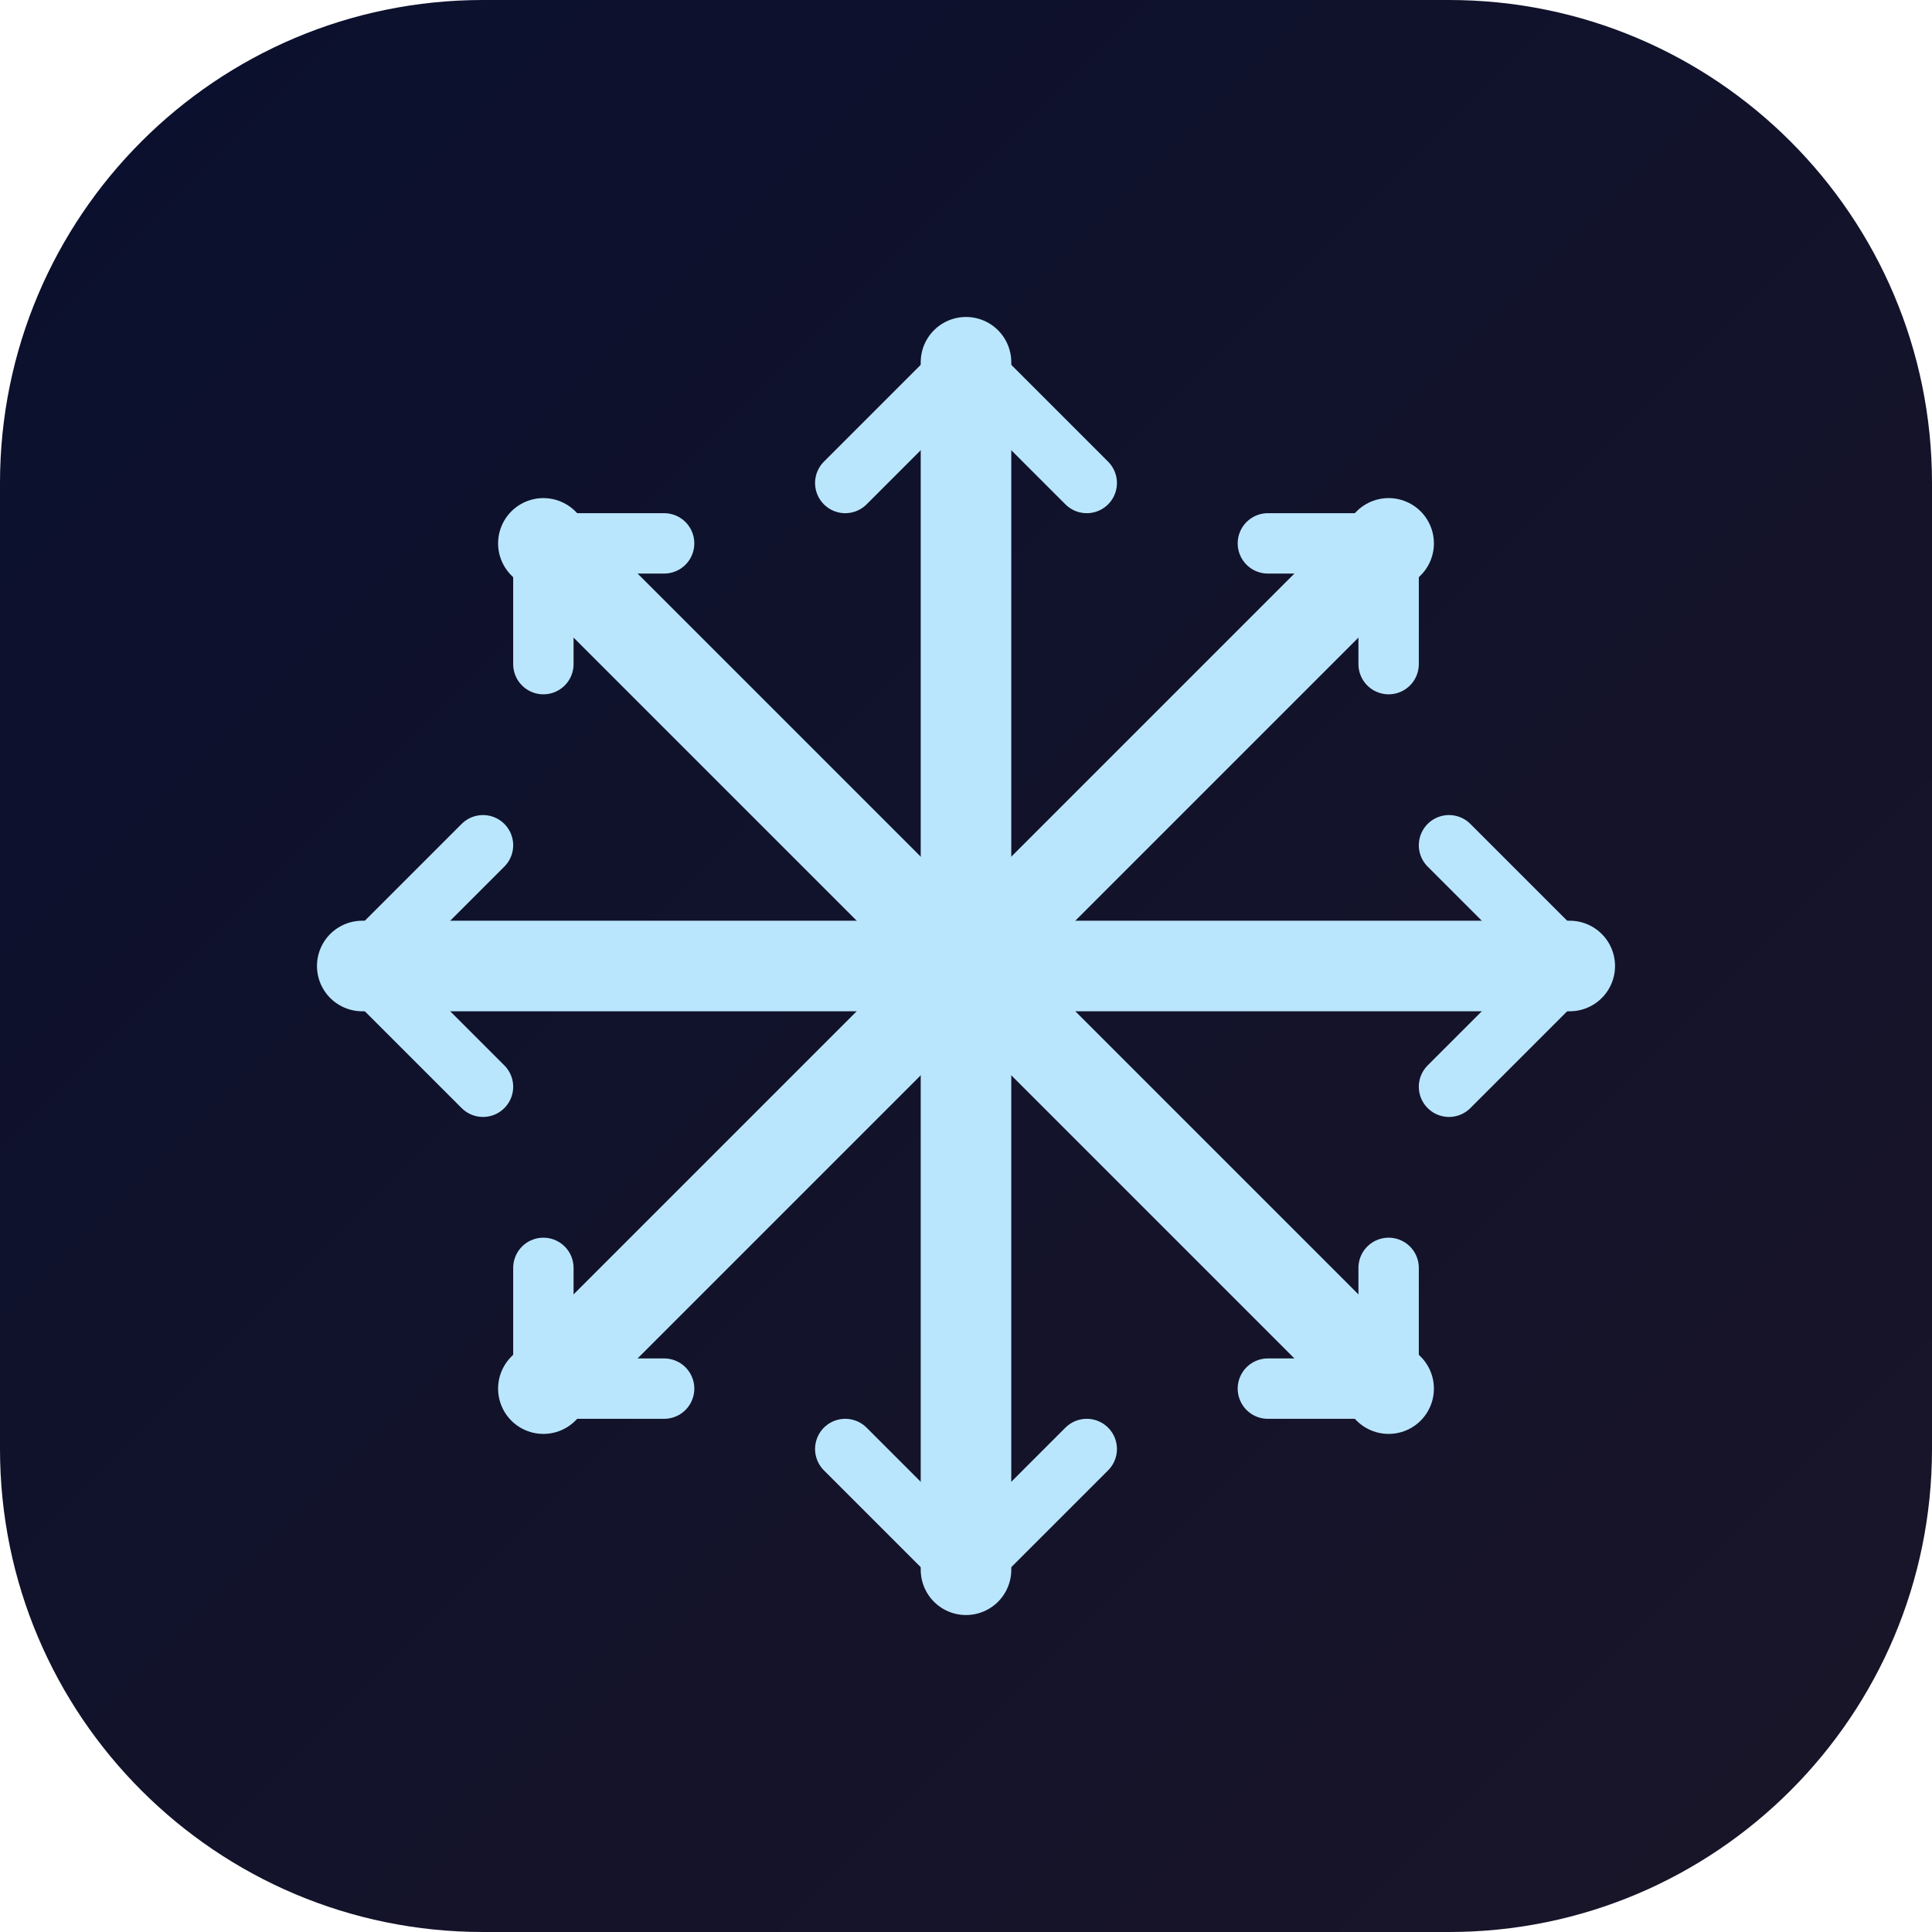
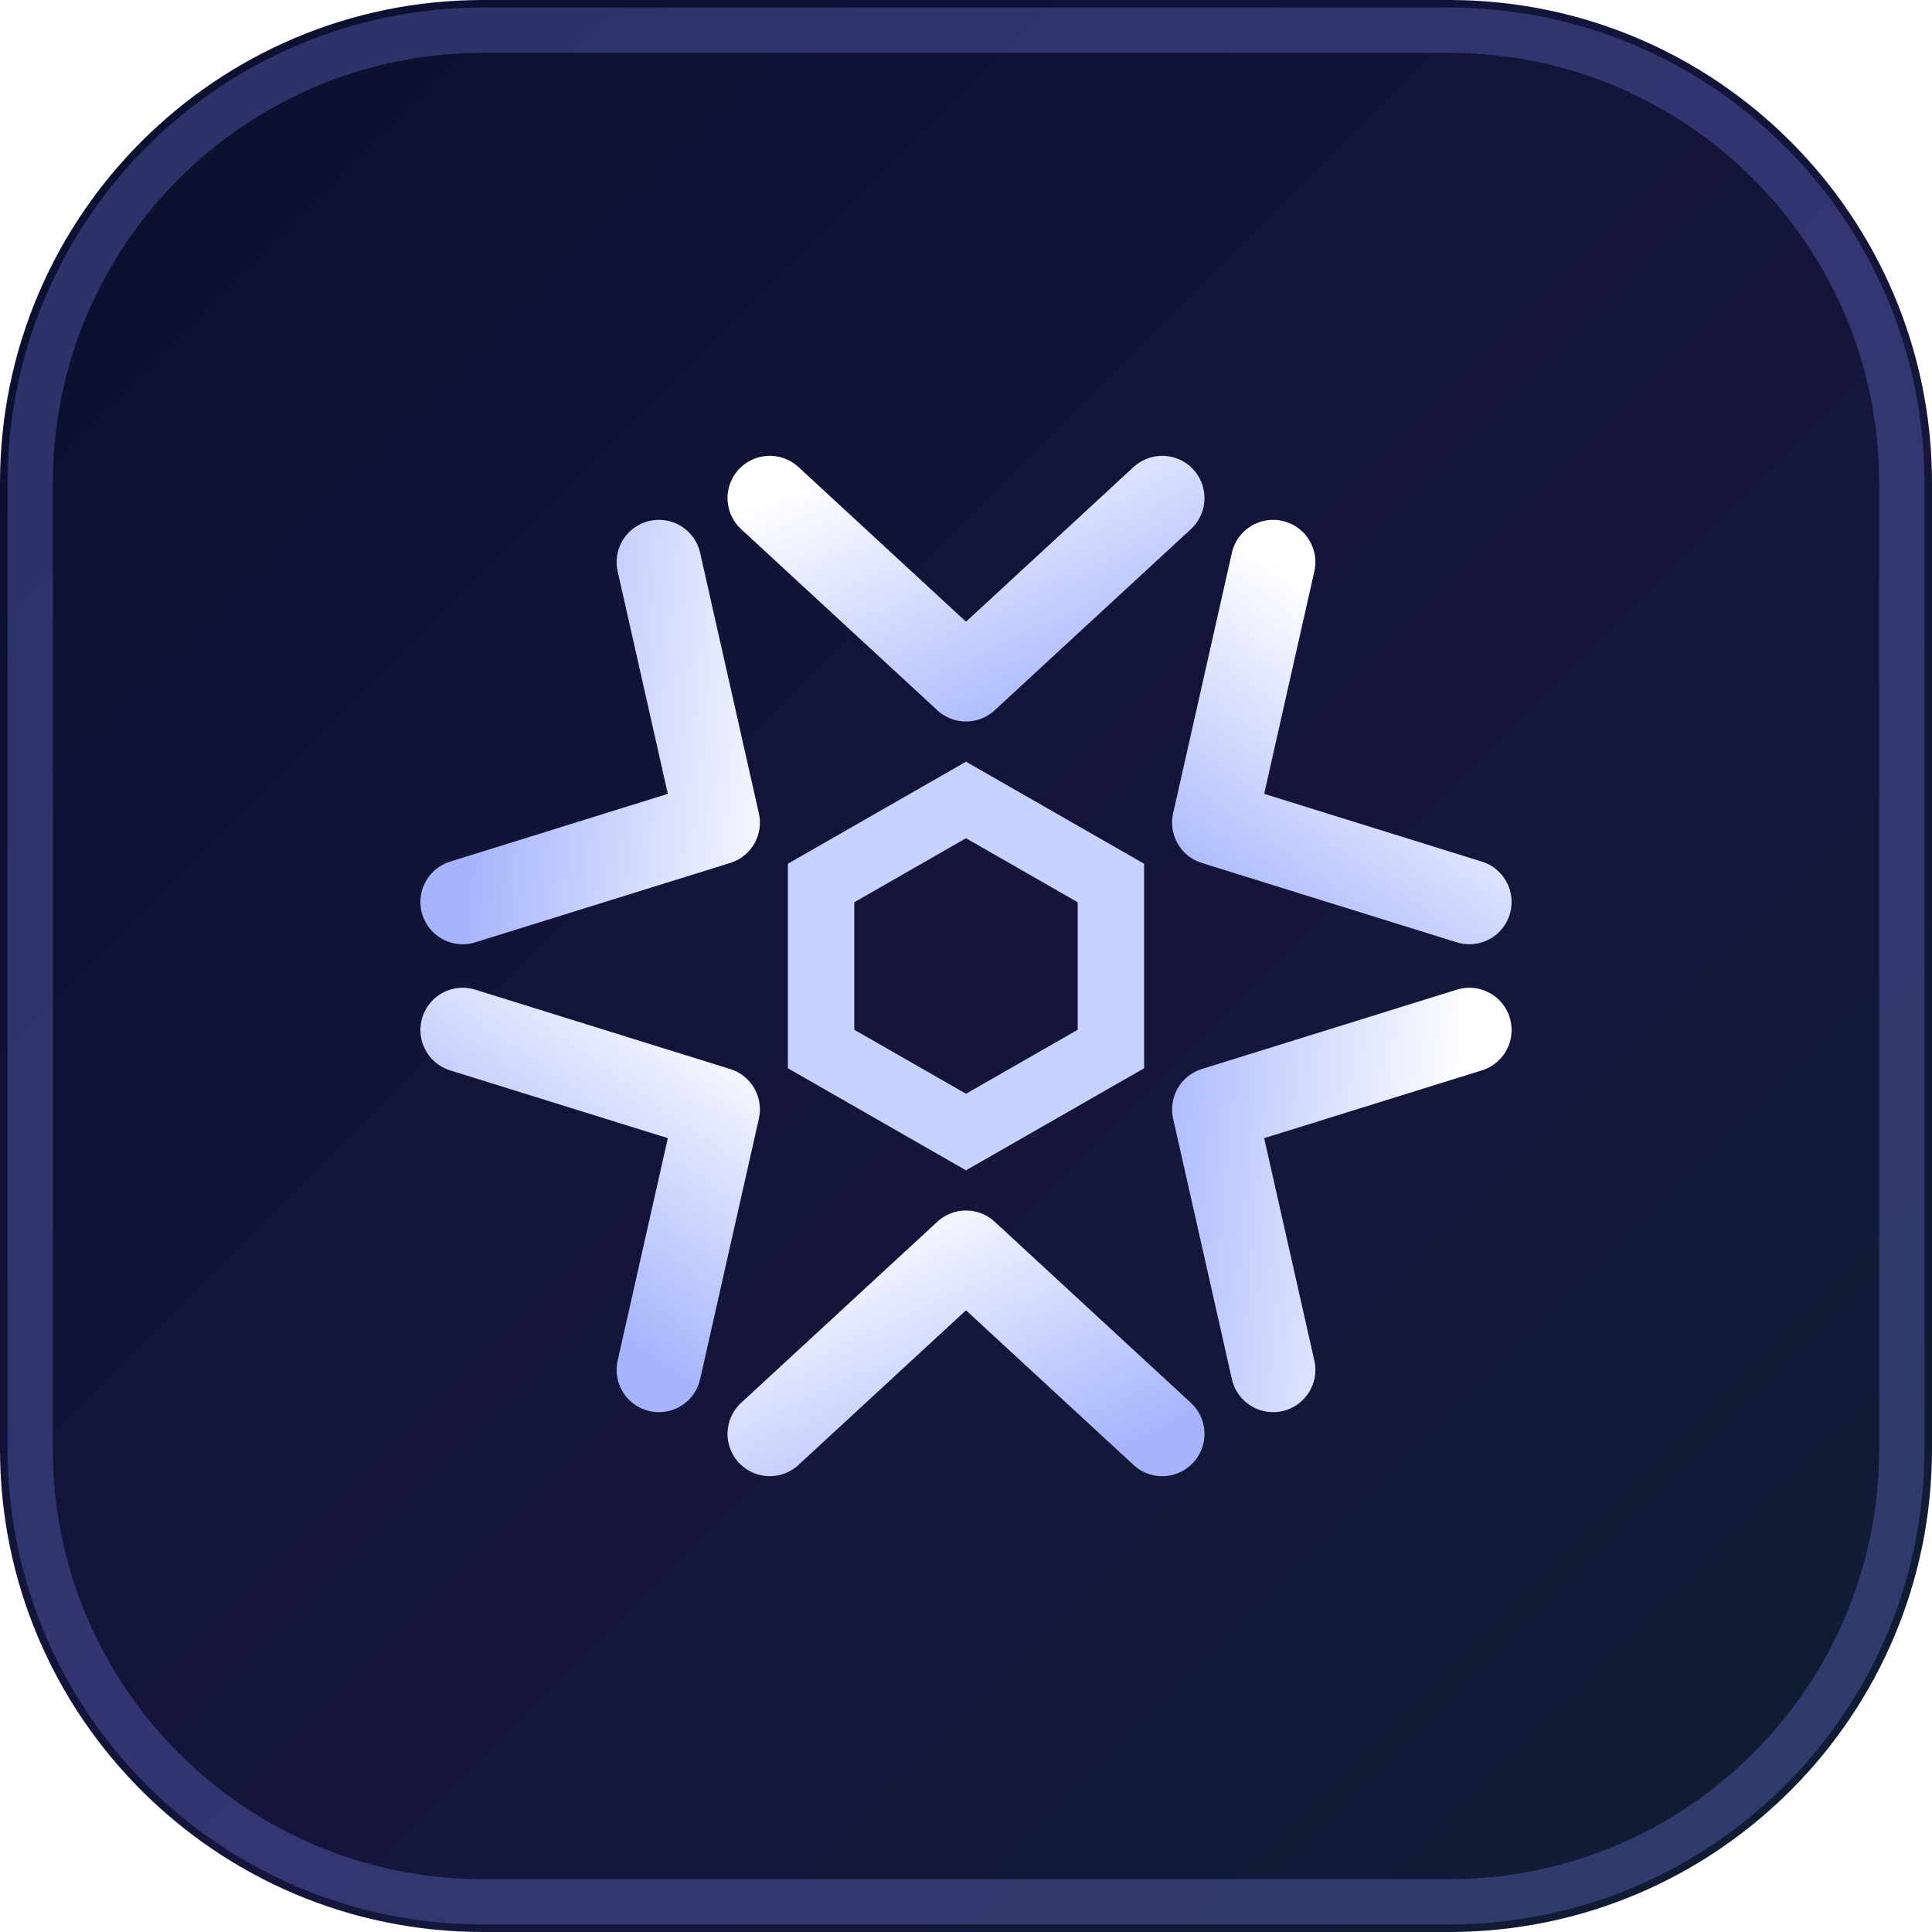
<svg xmlns="http://www.w3.org/2000/svg" viewBox="0 0 64 64">
  <defs>
-     <linearGradient id="g" x1="0%" y1="0%" x2="100%" y2="100%">
+     <linearGradient id="bg" x1="0%" y1="0%" x2="100%" y2="100%">
      <stop offset="0%" stop-color="#0a102e" />
-       <stop offset="100%" stop-color="#1a1528" />
+       <stop offset="55%" stop-color="#15153c" />
+       <stop offset="100%" stop-color="#0f1d32" />
+     </linearGradient>
+     <linearGradient id="snow" x1="0%" y1="0%" x2="100%" y2="100%">
+       <stop offset="0%" stop-color="#ffffff" />
+       <stop offset="100%" stop-color="#a5b4fc" />
    </linearGradient>
  </defs>
-   <rect width="64" height="64" rx="16" fill="url(#g)" />
-   <g stroke="#bae6fd" stroke-width="3" stroke-linecap="round">
-     <line x1="32" y1="12" x2="32" y2="52" />
-     <line x1="12" y1="32" x2="52" y2="32" />
-     <line x1="18" y1="18" x2="46" y2="46" />
-     <line x1="46" y1="18" x2="18" y2="46" />
+   <rect width="64" height="64" rx="16" fill="url(#bg)" />
+   <rect x="1" y="1" width="62" height="62" rx="15" fill="none" stroke="#818cf8" stroke-opacity="0.28" stroke-width="1.5" />
+   <g stroke="url(#snow)" stroke-linecap="round" stroke-linejoin="round" fill="none">
+     <g>
+       <line x1="32" y1="9" x2="32" y2="55" stroke-width="3.4" />
+       <path d="M25.5 16.5 L32 22.5 L38.5 16.5" stroke-width="2.8" />
+       <path d="M25.5 47.5 L32 41.5 L38.5 47.5" stroke-width="2.8" />
+     </g>
+     <g transform="rotate(60 32 32)">
+       <line x1="32" y1="9" x2="32" y2="55" stroke-width="3.4" />
+       <path d="M25.5 16.5 L32 22.5 L38.5 16.5" stroke-width="2.8" />
+       <path d="M25.5 47.5 L32 41.5 L38.5 47.5" stroke-width="2.8" />
+     </g>
+     <g transform="rotate(120 32 32)">
+       <line x1="32" y1="9" x2="32" y2="55" stroke-width="3.4" />
+       <path d="M25.5 16.5 L32 22.5 L38.5 16.5" stroke-width="2.8" />
+       <path d="M25.5 47.5 L32 41.5 L38.5 47.5" stroke-width="2.8" />
+     </g>
  </g>
-   <g stroke="#bae6fd" stroke-width="2" stroke-linecap="round">
-     <line x1="32" y1="12" x2="28" y2="16" />
-     <line x1="32" y1="12" x2="36" y2="16" />
-     <line x1="32" y1="52" x2="28" y2="48" />
-     <line x1="32" y1="52" x2="36" y2="48" />
-     <line x1="12" y1="32" x2="16" y2="28" />
-     <line x1="12" y1="32" x2="16" y2="36" />
-     <line x1="52" y1="32" x2="48" y2="28" />
-     <line x1="52" y1="32" x2="48" y2="36" />
-     <line x1="18" y1="18" x2="22" y2="18" />
-     <line x1="18" y1="18" x2="18" y2="22" />
-     <line x1="46" y1="46" x2="42" y2="46" />
-     <line x1="46" y1="46" x2="46" y2="42" />
-     <line x1="46" y1="18" x2="42" y2="18" />
-     <line x1="46" y1="18" x2="46" y2="22" />
-     <line x1="18" y1="46" x2="22" y2="46" />
-     <line x1="18" y1="46" x2="18" y2="42" />
-   </g>
+   <polygon points="32,26.5 36.8,29.25 36.8,34.75 32,37.5 27.2,34.75 27.2,29.25" fill="#15153c" stroke="#c7d2fe" stroke-width="2.2" />
</svg>
